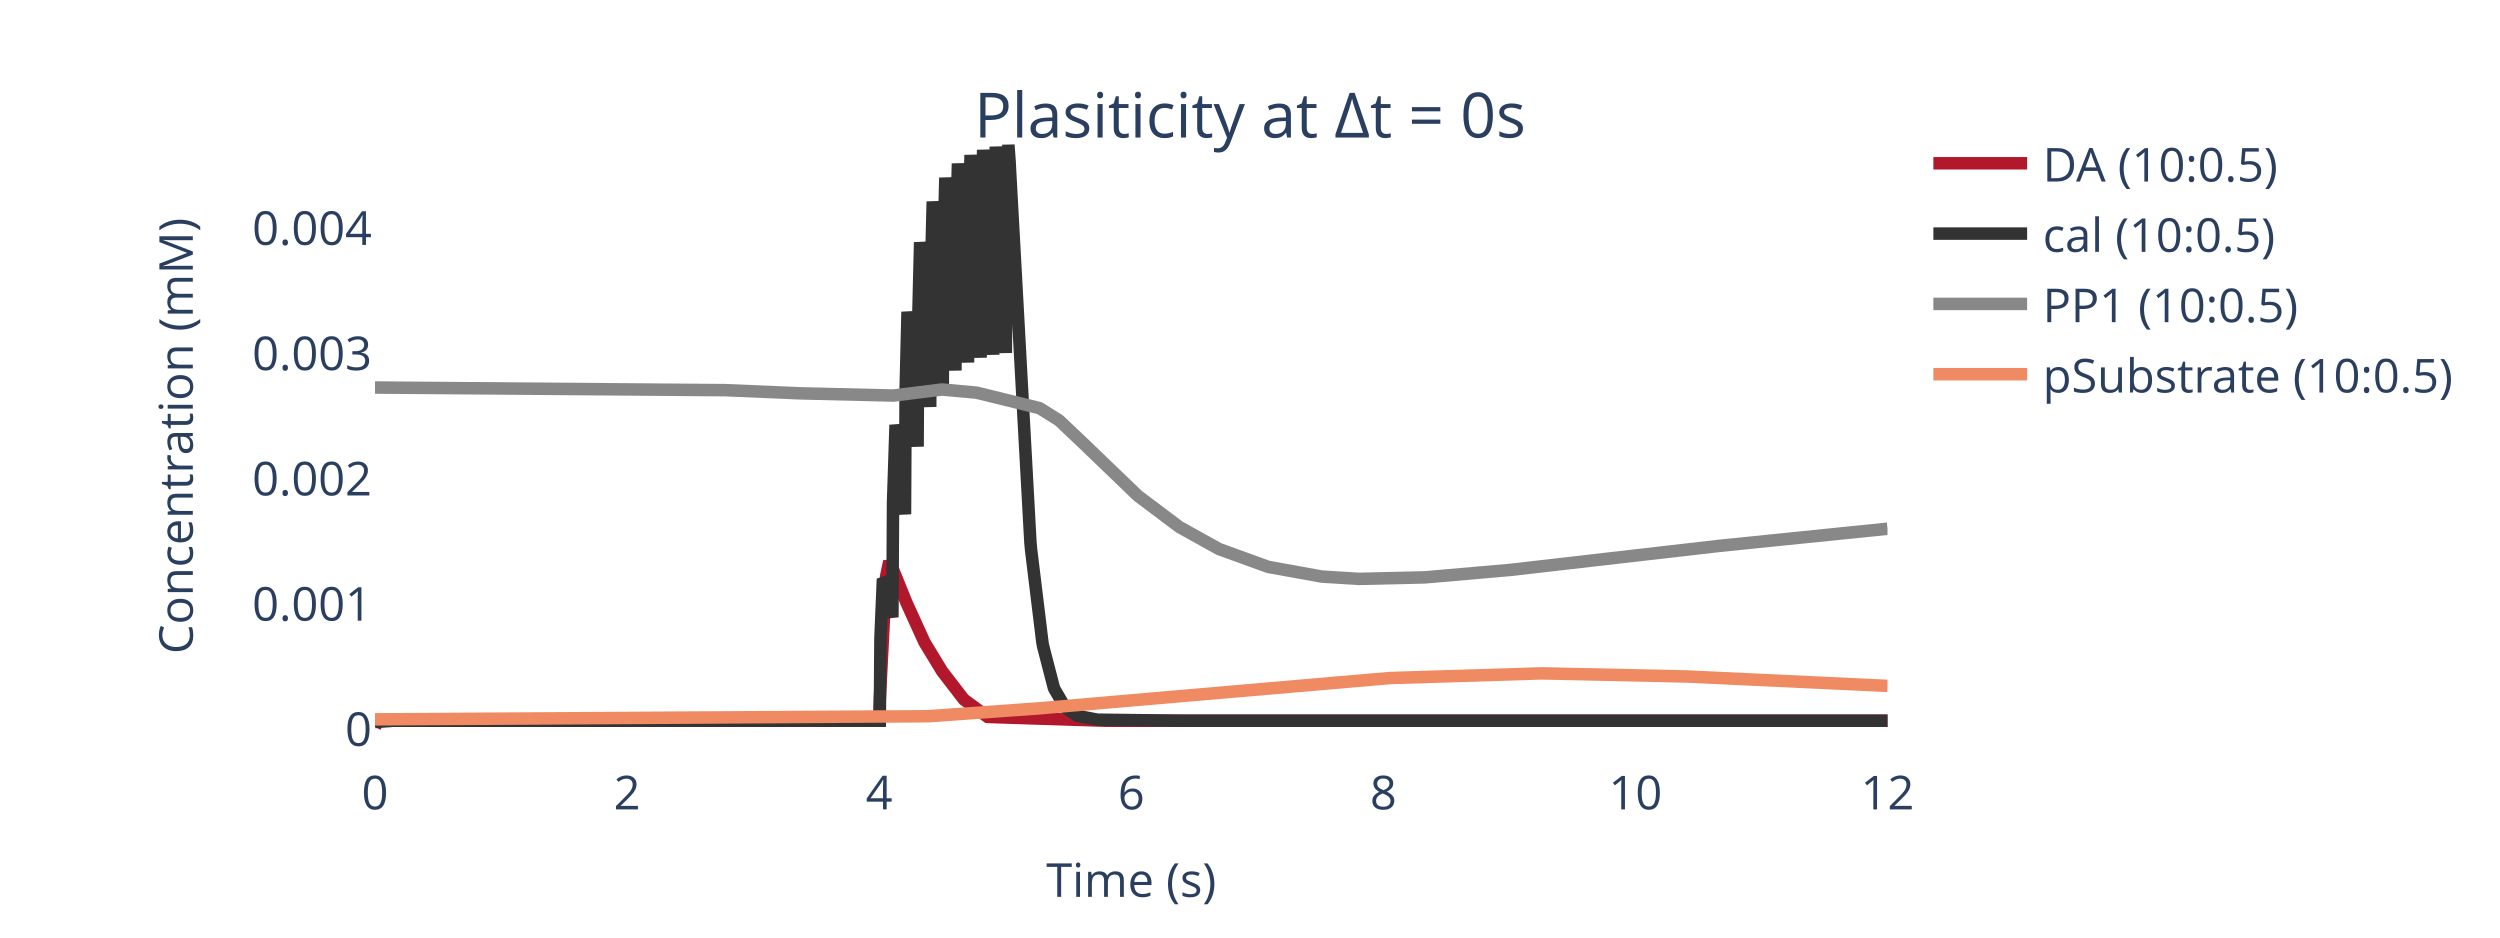
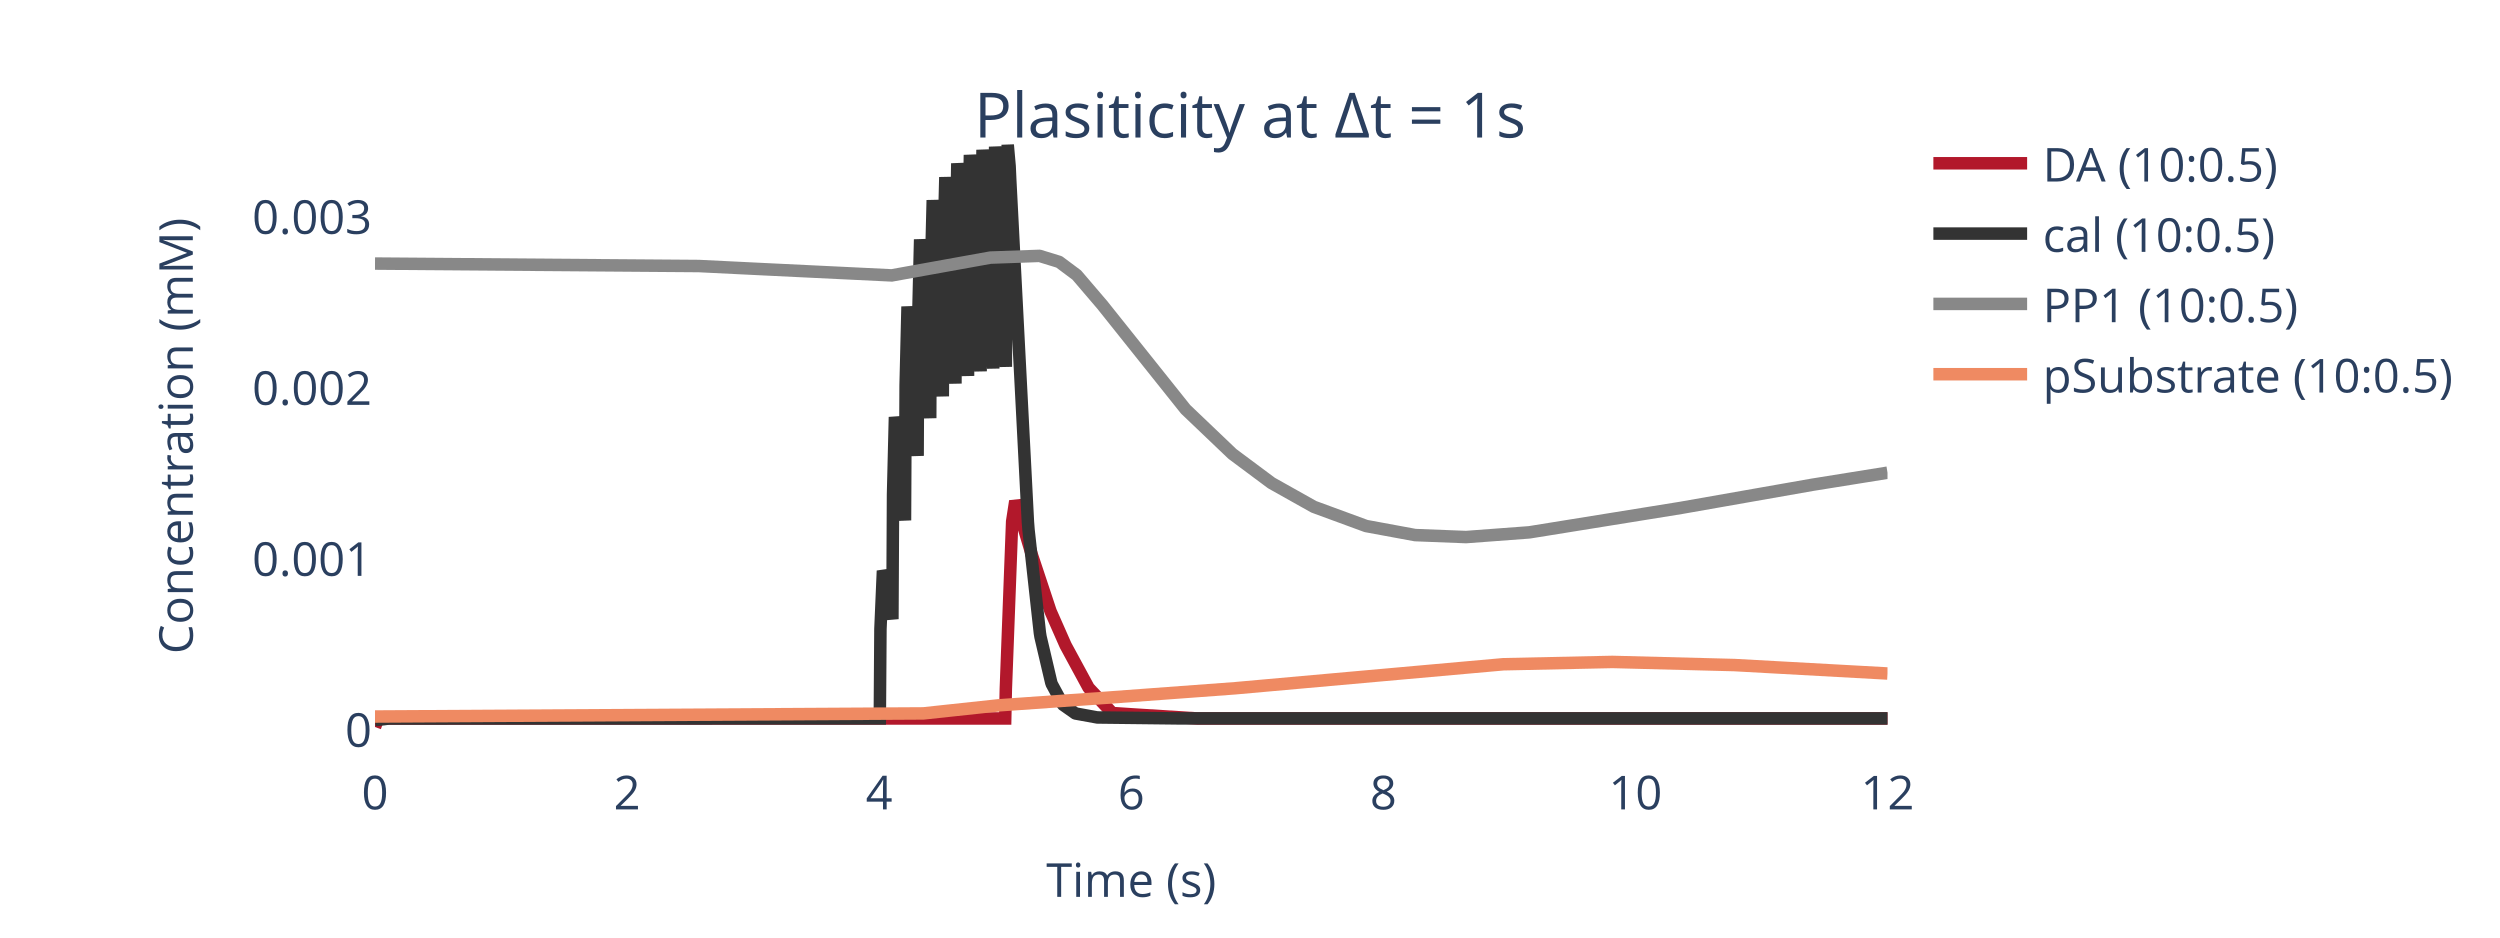
<svg xmlns="http://www.w3.org/2000/svg" class="main-svg" width="800" height="300" style="" viewBox="0 0 800 300">
  <rect x="0" y="0" width="800" height="300" style="fill: rgb(255, 255, 255); fill-opacity: 1;" />
-   <defs id="defs-9f9a35">
+   <defs id="defs-30be78">
    <g class="clips">
-       <clipPath id="clip9f9a35xyplot" class="plotclip">
+       <clipPath id="clip30be78xyplot" class="plotclip">
        <rect width="484" height="207" />
      </clipPath>
-       <clipPath class="axesclip" id="clip9f9a35x">
+       <clipPath class="axesclip" id="clip30be78x">
        <rect x="120" y="0" width="484" height="300" />
      </clipPath>
-       <clipPath class="axesclip" id="clip9f9a35y">
+       <clipPath class="axesclip" id="clip30be78y">
        <rect x="0" y="36" width="800" height="207" />
      </clipPath>
-       <clipPath class="axesclip" id="clip9f9a35xy">
+       <clipPath class="axesclip" id="clip30be78xy">
        <rect x="120" y="36" width="484" height="207" />
      </clipPath>
    </g>
    <g class="gradients" />
    <g class="patterns" />
  </defs>
  <g class="bglayer" />
  <g class="layer-below">
    <g class="imagelayer" />
    <g class="shapelayer" />
  </g>
  <g class="cartesianlayer">
    <g class="subplot xy">
      <g class="layer-subplot">
        <g class="shapelayer" />
        <g class="imagelayer" />
      </g>
      <g class="minor-gridlayer">
        <g class="x" />
        <g class="y" />
      </g>
      <g class="gridlayer">
        <g class="x">
          <path class="xgrid crisp" transform="translate(200.67,0)" d="M0,36v207" style="stroke: rgb(255, 255, 255); stroke-opacity: 1; stroke-width: 1px;" />
          <path class="xgrid crisp" transform="translate(281.33,0)" d="M0,36v207" style="stroke: rgb(255, 255, 255); stroke-opacity: 1; stroke-width: 1px;" />
          <path class="xgrid crisp" transform="translate(362,0)" d="M0,36v207" style="stroke: rgb(255, 255, 255); stroke-opacity: 1; stroke-width: 1px;" />
          <path class="xgrid crisp" transform="translate(442.67,0)" d="M0,36v207" style="stroke: rgb(255, 255, 255); stroke-opacity: 1; stroke-width: 1px;" />
          <path class="xgrid crisp" transform="translate(523.33,0)" d="M0,36v207" style="stroke: rgb(255, 255, 255); stroke-opacity: 1; stroke-width: 1px;" />
        </g>
        <g class="y">
-           <path class="ygrid crisp" transform="translate(0,193.37)" d="M120,0h484" style="stroke: rgb(255, 255, 255); stroke-opacity: 1; stroke-width: 1px;" />
-           <path class="ygrid crisp" transform="translate(0,153.29)" d="M120,0h484" style="stroke: rgb(255, 255, 255); stroke-opacity: 1; stroke-width: 1px;" />
-           <path class="ygrid crisp" transform="translate(0,113.2)" d="M120,0h484" style="stroke: rgb(255, 255, 255); stroke-opacity: 1; stroke-width: 1px;" />
-           <path class="ygrid crisp" transform="translate(0,73.12)" d="M120,0h484" style="stroke: rgb(255, 255, 255); stroke-opacity: 1; stroke-width: 1px;" />
+           <path class="ygrid crisp" transform="translate(0,179.03)" d="M120,0h484" style="stroke: rgb(255, 255, 255); stroke-opacity: 1; stroke-width: 1px;" />
+           <path class="ygrid crisp" transform="translate(0,124.31)" d="M120,0h484" style="stroke: rgb(255, 255, 255); stroke-opacity: 1; stroke-width: 1px;" />
+           <path class="ygrid crisp" transform="translate(0,69.59)" d="M120,0h484" style="stroke: rgb(255, 255, 255); stroke-opacity: 1; stroke-width: 1px;" />
        </g>
      </g>
      <g class="zerolinelayer">
        <path class="xzl zl crisp" transform="translate(120,0)" d="M0,36v207" style="stroke: rgb(255, 255, 255); stroke-opacity: 1; stroke-width: 2px;" />
-         <path class="yzl zl crisp" transform="translate(0,233.45)" d="M120,0h484" style="stroke: rgb(255, 255, 255); stroke-opacity: 1; stroke-width: 2px;" />
+         <path class="yzl zl crisp" transform="translate(0,233.74)" d="M120,0h484" style="stroke: rgb(255, 255, 255); stroke-opacity: 1; stroke-width: 2px;" />
      </g>
      <g class="layer-between">
        <g class="shapelayer" />
        <g class="imagelayer" />
      </g>
      <path class="xlines-below" />
      <path class="ylines-below" />
      <g class="overlines-below" />
      <g class="xaxislayer-below" />
      <g class="yaxislayer-below" />
      <g class="overaxes-below" />
      <g class="overplot">
-         <g class="xy" transform="translate(120,36)" clip-path="url(#clip9f9a35xyplot)">
+         <g class="xy" transform="translate(120,36)" clip-path="url(#clip30be78xyplot)">
          <g class="scatterlayer mlayer">
-             <g class="trace scatter trace597749" style="stroke-miterlimit: 2; opacity: 1;">
-               <g class="fills" />
-               <g class="errorbars" />
-               <g class="lines">
-                 <path class="js-line" d="M0,196.65L1.01,194.65L1.21,194.65L161.33,194.65L161.54,187.66L163.55,148.46L163.75,147.5L164.56,143.68L165.17,144.87L165.37,145.26L169.8,156.2L170.01,156.73L175.65,169.12L175.85,169.54L181.3,178.51L181.5,178.83L188.36,187.74L188.56,187.93L196.02,193.4L196.22,193.42L233.73,194.65L233.93,194.65L484,194.65" style="vector-effect: none; fill: none; stroke: rgb(178, 24, 43); stroke-opacity: 1; stroke-width: 4px; opacity: 1;" />
-               </g>
-               <g class="points" />
-               <g class="text" />
-             </g>
-             <g class="trace scatter tracea0197b" style="stroke-miterlimit: 2; opacity: 1;">
-               <g class="fills" />
-               <g class="errorbars" />
-               <g class="lines">
-                 <path class="js-line" d="M0,195.05L5.65,194.64L5.85,194.64L161.54,194.62L161.74,168.25L162.54,149.26L162.95,149.69L163.15,150.27L165.57,161.54L165.77,124.77L166.58,99.97L166.98,102.11L167.18,103.71L169.6,128.57L169.8,88.77L170.41,63.78L171.01,68.51L171.22,71.11L173.64,106.91L173.84,65.96L174.44,41.52L174.85,45.21L175.05,48.18L177.67,94.21L177.87,52.6L178.48,28.49L178.88,32.94L179.08,36.32L181.7,86.87L181.9,44.81L182.51,20.86L182.91,25.76L183.11,29.36L185.74,82.56L185.94,40.21L186.54,16.33L186.95,21.49L187.15,25.23L189.77,80L189.97,37.46L190.58,13.61L190.98,18.92L191.18,22.75L193.8,78.45L194,35.8L194.61,11.97L195.01,17.37L195.21,21.24L197.84,77.51L198.04,34.79L198.64,10.96L199.05,16.42L199.25,20.33L201.87,76.94L202.07,34.17L202.68,10.35L203.08,15.84L203.28,19.76L209.73,137.52L209.94,139.83L213.57,169.57L213.77,170.69L217.2,183.96L217.4,184.47L220.83,190.35L221.03,190.56L224.66,193.02L224.86,193.1L231.11,194.28L231.31,194.3L257.33,194.62L257.53,194.62L484,194.62" style="vector-effect: none; fill: none; stroke: rgb(51, 51, 51); stroke-opacity: 1; stroke-width: 4px; opacity: 1;" />
-               </g>
-               <g class="points" />
-               <g class="text" />
-             </g>
-             <g class="trace scatter trace8d598f" style="stroke-miterlimit: 2; opacity: 1;">
-               <g class="fills" />
-               <g class="errorbars" />
-               <g class="lines">
-                 <path class="js-line" d="M0,88.01L112.13,88.85L112.33,88.86L135.92,89.86L136.13,89.87L165.97,90.58L166.17,90.54L181.3,88.65L181.5,88.65L192.39,89.64L192.59,89.67L212.56,94.58L212.76,94.67L218.81,98.46L219.01,98.62L227.48,106.65L227.68,106.85L244.02,122.56L244.22,122.74L257.33,132.59L257.53,132.72L270.03,139.66L270.23,139.75L285.76,145.38L285.96,145.43L302.9,148.49L303.11,148.51L314.6,149.23L314.8,149.24L335.98,148.76L336.18,148.74L363,146.4L363.2,146.38L429.55,138.75L429.75,138.72L484,133.19" style="vector-effect: none; fill: none; stroke: rgb(136, 136, 136); stroke-opacity: 1; stroke-width: 4px; opacity: 1;" />
-               </g>
-               <g class="points" />
-               <g class="text" />
-             </g>
-             <g class="trace scatter trace10f190" style="stroke-miterlimit: 2; opacity: 1;">
-               <g class="fills" />
-               <g class="errorbars" />
-               <g class="lines">
-                 <path class="js-line" d="M0,194.19L177.06,193.19L177.27,193.18L211.95,190.71L212.15,190.7L324.68,180.98L324.89,180.97L373.29,179.48L373.49,179.48L419.87,180.48L420.07,180.49L484,183.49" style="vector-effect: none; fill: none; stroke: rgb(239, 138, 98); stroke-opacity: 1; stroke-width: 4px; opacity: 1;" />
+             <g class="trace scatter trace98fceb" style="stroke-miterlimit: 2; opacity: 1;">
+               <g class="fills" />
+               <g class="errorbars" />
+               <g class="lines">
+                 <path class="js-line" d="M0,196.65L1.01,193.91L1.21,193.91L201.67,193.91L201.87,184.37L203.89,130.86L204.09,129.56L204.89,124.35L205.5,125.96L205.7,126.5L209.94,140.7L210.14,141.43L215.99,159.07L216.19,159.65L220.83,170.16L221.03,170.59L228.29,183.98L228.49,184.24L235.95,192.18L236.15,192.2L263.18,193.91L263.38,193.91L484,193.91" style="vector-effect: none; fill: none; stroke: rgb(178, 24, 43); stroke-opacity: 1; stroke-width: 4px; opacity: 1;" />
+               </g>
+               <g class="points" />
+               <g class="text" />
+             </g>
+             <g class="trace scatter traceffd283" style="stroke-miterlimit: 2; opacity: 1;">
+               <g class="fills" />
+               <g class="errorbars" />
+               <g class="lines">
+                 <path class="js-line" d="M0,194.46L4.44,193.93L4.64,193.93L161.54,193.89L161.74,165.34L162.54,146.64L162.95,147.84L163.15,148.75L165.57,162.12L165.77,122.29L166.38,97.45L166.98,101.04L167.18,103.1L169.6,130.52L169.8,87.32L170.41,62.1L171.01,68.52L171.22,71.59L173.64,109.87L173.84,65.35L174.44,40.61L174.85,45.49L175.05,48.98L177.67,97.81L177.87,52.5L178.48,28.05L178.88,33.7L179.08,37.59L181.7,90.83L181.9,45.01L182.51,20.69L182.91,26.78L183.11,30.91L185.74,86.74L185.94,40.58L186.34,16.27L186.95,22.66L187.15,26.93L189.77,84.29L189.97,37.93L190.37,13.58L190.98,20.19L191.18,24.54L193.8,82.82L194,36.33L194.41,11.95L195.01,18.69L195.21,23.09L197.84,81.93L198.04,35.35L198.44,10.96L199.05,17.77L199.25,22.2L201.87,81.38L202.07,34.75L202.47,10.35L203.08,17.21L203.28,21.66L208.93,131.03L209.13,133.58L212.76,166.53L212.96,167.77L216.39,182.38L216.59,182.95L220.02,189.31L220.22,189.55L224.05,192.25L224.25,192.33L231.11,193.58L231.31,193.59L257.13,193.89L257.33,193.89L484,193.89" style="vector-effect: none; fill: none; stroke: rgb(51, 51, 51); stroke-opacity: 1; stroke-width: 4px; opacity: 1;" />
+               </g>
+               <g class="points" />
+               <g class="text" />
+             </g>
+             <g class="trace scatter trace49849d" style="stroke-miterlimit: 2; opacity: 1;">
+               <g class="fills" />
+               <g class="errorbars" />
+               <g class="lines">
+                 <path class="js-line" d="M0,48.34L103.66,49.13L103.86,49.14L124.23,50.14L124.43,50.15L165.37,52.13L165.57,52.09L196.83,46.45L197.03,46.43L212.56,45.88L212.76,45.91L218.81,47.77L219.01,47.87L224.46,51.94L224.66,52.13L232.93,61.81L233.13,62.08L259.34,94.91L259.55,95.13L274.27,109.17L274.47,109.34L286.77,118.5L286.97,118.63L300.28,126.1L300.48,126.2L317.02,132.28L317.22,132.34L332.75,135.21L332.95,135.23L349.09,135.86L349.29,135.85L369.25,134.36L369.45,134.34L418.06,126.5L418.26,126.46L460.2,119.08L460.41,119.05L484,115.26" style="vector-effect: none; fill: none; stroke: rgb(136, 136, 136); stroke-opacity: 1; stroke-width: 4px; opacity: 1;" />
+               </g>
+               <g class="points" />
+               <g class="text" />
+             </g>
+             <g class="trace scatter tracecc5e5e" style="stroke-miterlimit: 2; opacity: 1;">
+               <g class="fills" />
+               <g class="errorbars" />
+               <g class="lines">
+                 <path class="js-line" d="M0,193.29L175.45,192.29L175.65,192.27L199.25,189.74L199.45,189.72L233.33,187.33L233.53,187.32L275.28,184.24L275.48,184.22L360.98,176.57L361.19,176.56L395.87,175.82L396.07,175.82L435,176.82L435.2,176.83L484,179.52" style="vector-effect: none; fill: none; stroke: rgb(239, 138, 98); stroke-opacity: 1; stroke-width: 4px; opacity: 1;" />
              </g>
              <g class="points" />
              <g class="text" />
            </g>
          </g>
        </g>
      </g>
      <g class="zerolinelayer-above" />
      <path class="xlines-above crisp" d="M0,0" style="fill: none;" />
      <path class="ylines-above crisp" d="M0,0" style="fill: none;" />
      <g class="overlines-above" />
      <g class="xaxislayer-above">
        <g class="xtick">
          <text text-anchor="middle" x="0" y="259" transform="translate(120,0)" style="font-family: 'Open Sans', verdana, arial, sans-serif; font-size: 15px; fill: rgb(42, 63, 95); fill-opacity: 1; white-space: pre;">0</text>
        </g>
        <g class="xtick">
          <text text-anchor="middle" x="0" y="259" style="font-family: 'Open Sans', verdana, arial, sans-serif; font-size: 15px; fill: rgb(42, 63, 95); fill-opacity: 1; white-space: pre;" transform="translate(200.67,0)">2</text>
        </g>
        <g class="xtick">
          <text text-anchor="middle" x="0" y="259" style="font-family: 'Open Sans', verdana, arial, sans-serif; font-size: 15px; fill: rgb(42, 63, 95); fill-opacity: 1; white-space: pre;" transform="translate(281.33,0)">4</text>
        </g>
        <g class="xtick">
          <text text-anchor="middle" x="0" y="259" style="font-family: 'Open Sans', verdana, arial, sans-serif; font-size: 15px; fill: rgb(42, 63, 95); fill-opacity: 1; white-space: pre;" transform="translate(362,0)">6</text>
        </g>
        <g class="xtick">
          <text text-anchor="middle" x="0" y="259" style="font-family: 'Open Sans', verdana, arial, sans-serif; font-size: 15px; fill: rgb(42, 63, 95); fill-opacity: 1; white-space: pre;" transform="translate(442.67,0)">8</text>
        </g>
        <g class="xtick">
          <text text-anchor="middle" x="0" y="259" style="font-family: 'Open Sans', verdana, arial, sans-serif; font-size: 15px; fill: rgb(42, 63, 95); fill-opacity: 1; white-space: pre;" transform="translate(523.33,0)">10</text>
        </g>
        <g class="xtick">
          <text text-anchor="middle" x="0" y="259" style="font-family: 'Open Sans', verdana, arial, sans-serif; font-size: 15px; fill: rgb(42, 63, 95); fill-opacity: 1; white-space: pre;" transform="translate(604,0)">12</text>
        </g>
      </g>
      <g class="yaxislayer-above">
        <g class="ytick">
-           <text text-anchor="end" x="119" y="5.25" transform="translate(0,233.45)" style="font-family: 'Open Sans', verdana, arial, sans-serif; font-size: 15px; fill: rgb(42, 63, 95); fill-opacity: 1; white-space: pre;">0</text>
-         </g>
-         <g class="ytick">
-           <text text-anchor="end" x="119" y="5.25" style="font-family: 'Open Sans', verdana, arial, sans-serif; font-size: 15px; fill: rgb(42, 63, 95); fill-opacity: 1; white-space: pre;" transform="translate(0,193.37)">0.001</text>
-         </g>
-         <g class="ytick">
-           <text text-anchor="end" x="119" y="5.25" style="font-family: 'Open Sans', verdana, arial, sans-serif; font-size: 15px; fill: rgb(42, 63, 95); fill-opacity: 1; white-space: pre;" transform="translate(0,153.29)">0.002</text>
-         </g>
-         <g class="ytick">
-           <text text-anchor="end" x="119" y="5.25" style="font-family: 'Open Sans', verdana, arial, sans-serif; font-size: 15px; fill: rgb(42, 63, 95); fill-opacity: 1; white-space: pre;" transform="translate(0,113.2)">0.003</text>
-         </g>
-         <g class="ytick">
-           <text text-anchor="end" x="119" y="5.25" style="font-family: 'Open Sans', verdana, arial, sans-serif; font-size: 15px; fill: rgb(42, 63, 95); fill-opacity: 1; white-space: pre;" transform="translate(0,73.12)">0.004</text>
+           <text text-anchor="end" x="119" y="5.25" transform="translate(0,233.74)" style="font-family: 'Open Sans', verdana, arial, sans-serif; font-size: 15px; fill: rgb(42, 63, 95); fill-opacity: 1; white-space: pre;">0</text>
+         </g>
+         <g class="ytick">
+           <text text-anchor="end" x="119" y="5.25" style="font-family: 'Open Sans', verdana, arial, sans-serif; font-size: 15px; fill: rgb(42, 63, 95); fill-opacity: 1; white-space: pre;" transform="translate(0,179.03)">0.001</text>
+         </g>
+         <g class="ytick">
+           <text text-anchor="end" x="119" y="5.25" style="font-family: 'Open Sans', verdana, arial, sans-serif; font-size: 15px; fill: rgb(42, 63, 95); fill-opacity: 1; white-space: pre;" transform="translate(0,124.31)">0.002</text>
+         </g>
+         <g class="ytick">
+           <text text-anchor="end" x="119" y="5.25" style="font-family: 'Open Sans', verdana, arial, sans-serif; font-size: 15px; fill: rgb(42, 63, 95); fill-opacity: 1; white-space: pre;" transform="translate(0,69.59)">0.003</text>
        </g>
      </g>
      <g class="overaxes-above" />
    </g>
  </g>
  <g class="polarlayer" />
  <g class="smithlayer" />
  <g class="ternarylayer" />
  <g class="geolayer" />
  <g class="funnelarealayer" />
  <g class="pielayer" />
  <g class="iciclelayer" />
  <g class="treemaplayer" />
  <g class="sunburstlayer" />
  <g class="glimages" />
-   <defs id="topdefs-9f9a35">
+   <defs id="topdefs-30be78">
    <g class="clips" />
-     <clipPath id="legend9f9a35">
+     <clipPath id="legend30be78">
      <rect width="174" height="100" x="0" y="0" />
    </clipPath>
  </defs>
  <g class="layer-above">
    <g class="imagelayer" />
    <g class="shapelayer" />
  </g>
  <g class="infolayer">
    <g class="legend" pointer-events="all" transform="translate(613.68,36)">
      <rect class="bg" shape-rendering="crispEdges" style="stroke: rgb(68, 68, 68); stroke-opacity: 1; fill: rgb(255, 255, 255); fill-opacity: 1; stroke-width: 0px;" width="174" height="100" x="0" y="0" />
-       <g class="scrollbox" transform="" clip-path="url(#legend9f9a35)">
+       <g class="scrollbox" transform="" clip-path="url(#legend30be78)">
        <g class="groups">
          <g class="traces" transform="translate(0,16.25)" style="opacity: 1;">
            <text class="legendtext" text-anchor="start" x="40" y="5.85" style="font-family: 'Open Sans', verdana, arial, sans-serif; font-size: 15px; fill: rgb(42, 63, 95); fill-opacity: 1; white-space: pre;">DA (10:0.5)</text>
            <g class="layers" style="opacity: 1;">
              <g class="legendfill" />
              <g class="legendlines">
                <path class="js-line" d="M5,0h30" style="fill: none; stroke: rgb(178, 24, 43); stroke-opacity: 1; stroke-width: 4px;" />
              </g>
              <g class="legendsymbols">
                <g class="legendpoints" />
              </g>
            </g>
            <rect class="legendtoggle" x="0" y="-11.25" width="168.422" height="22.5" style="fill: rgb(0, 0, 0); fill-opacity: 0;" />
          </g>
          <g class="traces" transform="translate(0,38.75)" style="opacity: 1;">
            <text class="legendtext" text-anchor="start" x="40" y="5.85" style="font-family: 'Open Sans', verdana, arial, sans-serif; font-size: 15px; fill: rgb(42, 63, 95); fill-opacity: 1; white-space: pre;">cal (10:0.5)</text>
            <g class="layers" style="opacity: 1;">
              <g class="legendfill" />
              <g class="legendlines">
                <path class="js-line" d="M5,0h30" style="fill: none; stroke: rgb(51, 51, 51); stroke-opacity: 1; stroke-width: 4px;" />
              </g>
              <g class="legendsymbols">
                <g class="legendpoints" />
              </g>
            </g>
            <rect class="legendtoggle" x="0" y="-11.25" width="168.422" height="22.5" style="fill: rgb(0, 0, 0); fill-opacity: 0;" />
          </g>
          <g class="traces" transform="translate(0,61.25)" style="opacity: 1;">
            <text class="legendtext" text-anchor="start" x="40" y="5.85" style="font-family: 'Open Sans', verdana, arial, sans-serif; font-size: 15px; fill: rgb(42, 63, 95); fill-opacity: 1; white-space: pre;">PP1 (10:0.5)</text>
            <g class="layers" style="opacity: 1;">
              <g class="legendfill" />
              <g class="legendlines">
                <path class="js-line" d="M5,0h30" style="fill: none; stroke: rgb(136, 136, 136); stroke-opacity: 1; stroke-width: 4px;" />
              </g>
              <g class="legendsymbols">
                <g class="legendpoints" />
              </g>
            </g>
            <rect class="legendtoggle" x="0" y="-11.25" width="168.422" height="22.5" style="fill: rgb(0, 0, 0); fill-opacity: 0;" />
          </g>
          <g class="traces" transform="translate(0,83.75)" style="opacity: 1;">
            <text class="legendtext" text-anchor="start" x="40" y="5.85" style="font-family: 'Open Sans', verdana, arial, sans-serif; font-size: 15px; fill: rgb(42, 63, 95); fill-opacity: 1; white-space: pre;">pSubstrate (10:0.5)</text>
            <g class="layers" style="opacity: 1;">
              <g class="legendfill" />
              <g class="legendlines">
                <path class="js-line" d="M5,0h30" style="fill: none; stroke: rgb(239, 138, 98); stroke-opacity: 1; stroke-width: 4px;" />
              </g>
              <g class="legendsymbols">
                <g class="legendpoints" />
              </g>
            </g>
            <rect class="legendtoggle" x="0" y="-11.25" width="168.422" height="22.5" style="fill: rgb(0, 0, 0); fill-opacity: 0;" />
          </g>
        </g>
      </g>
      <rect class="scrollbar" rx="20" ry="3" width="0" height="0" style="fill: rgb(128, 139, 164); fill-opacity: 1;" x="0" y="0" />
    </g>
    <g class="g-gtitle">
-       <text class="gtitle" x="400" y="30" text-anchor="middle" dy="0.7em" style="opacity: 1; font-family: 'Open Sans', verdana, arial, sans-serif; font-size: 20px; fill: rgb(42, 63, 95); fill-opacity: 1; white-space: pre;">Plasiticity at Δt = 0s</text>
+       <text class="gtitle" x="400" y="30" text-anchor="middle" dy="0.7em" style="opacity: 1; font-family: 'Open Sans', verdana, arial, sans-serif; font-size: 20px; fill: rgb(42, 63, 95); fill-opacity: 1; white-space: pre;">Plasiticity at Δt = 1s</text>
    </g>
    <g class="g-xtitle">
      <text class="xtitle" x="362" y="287" text-anchor="middle" style="opacity: 1; font-family: 'Open Sans', verdana, arial, sans-serif; font-size: 15px; fill: rgb(42, 63, 95); fill-opacity: 1; white-space: pre;">Time (s)</text>
    </g>
    <g class="g-ytitle">
      <text class="ytitle" transform="rotate(-90,61.70312,139.5)" x="61.703" y="139.5" text-anchor="middle" style="opacity: 1; font-family: 'Open Sans', verdana, arial, sans-serif; font-size: 15px; fill: rgb(42, 63, 95); fill-opacity: 1; white-space: pre;">Concentration (mM)</text>
    </g>
  </g>
</svg>
